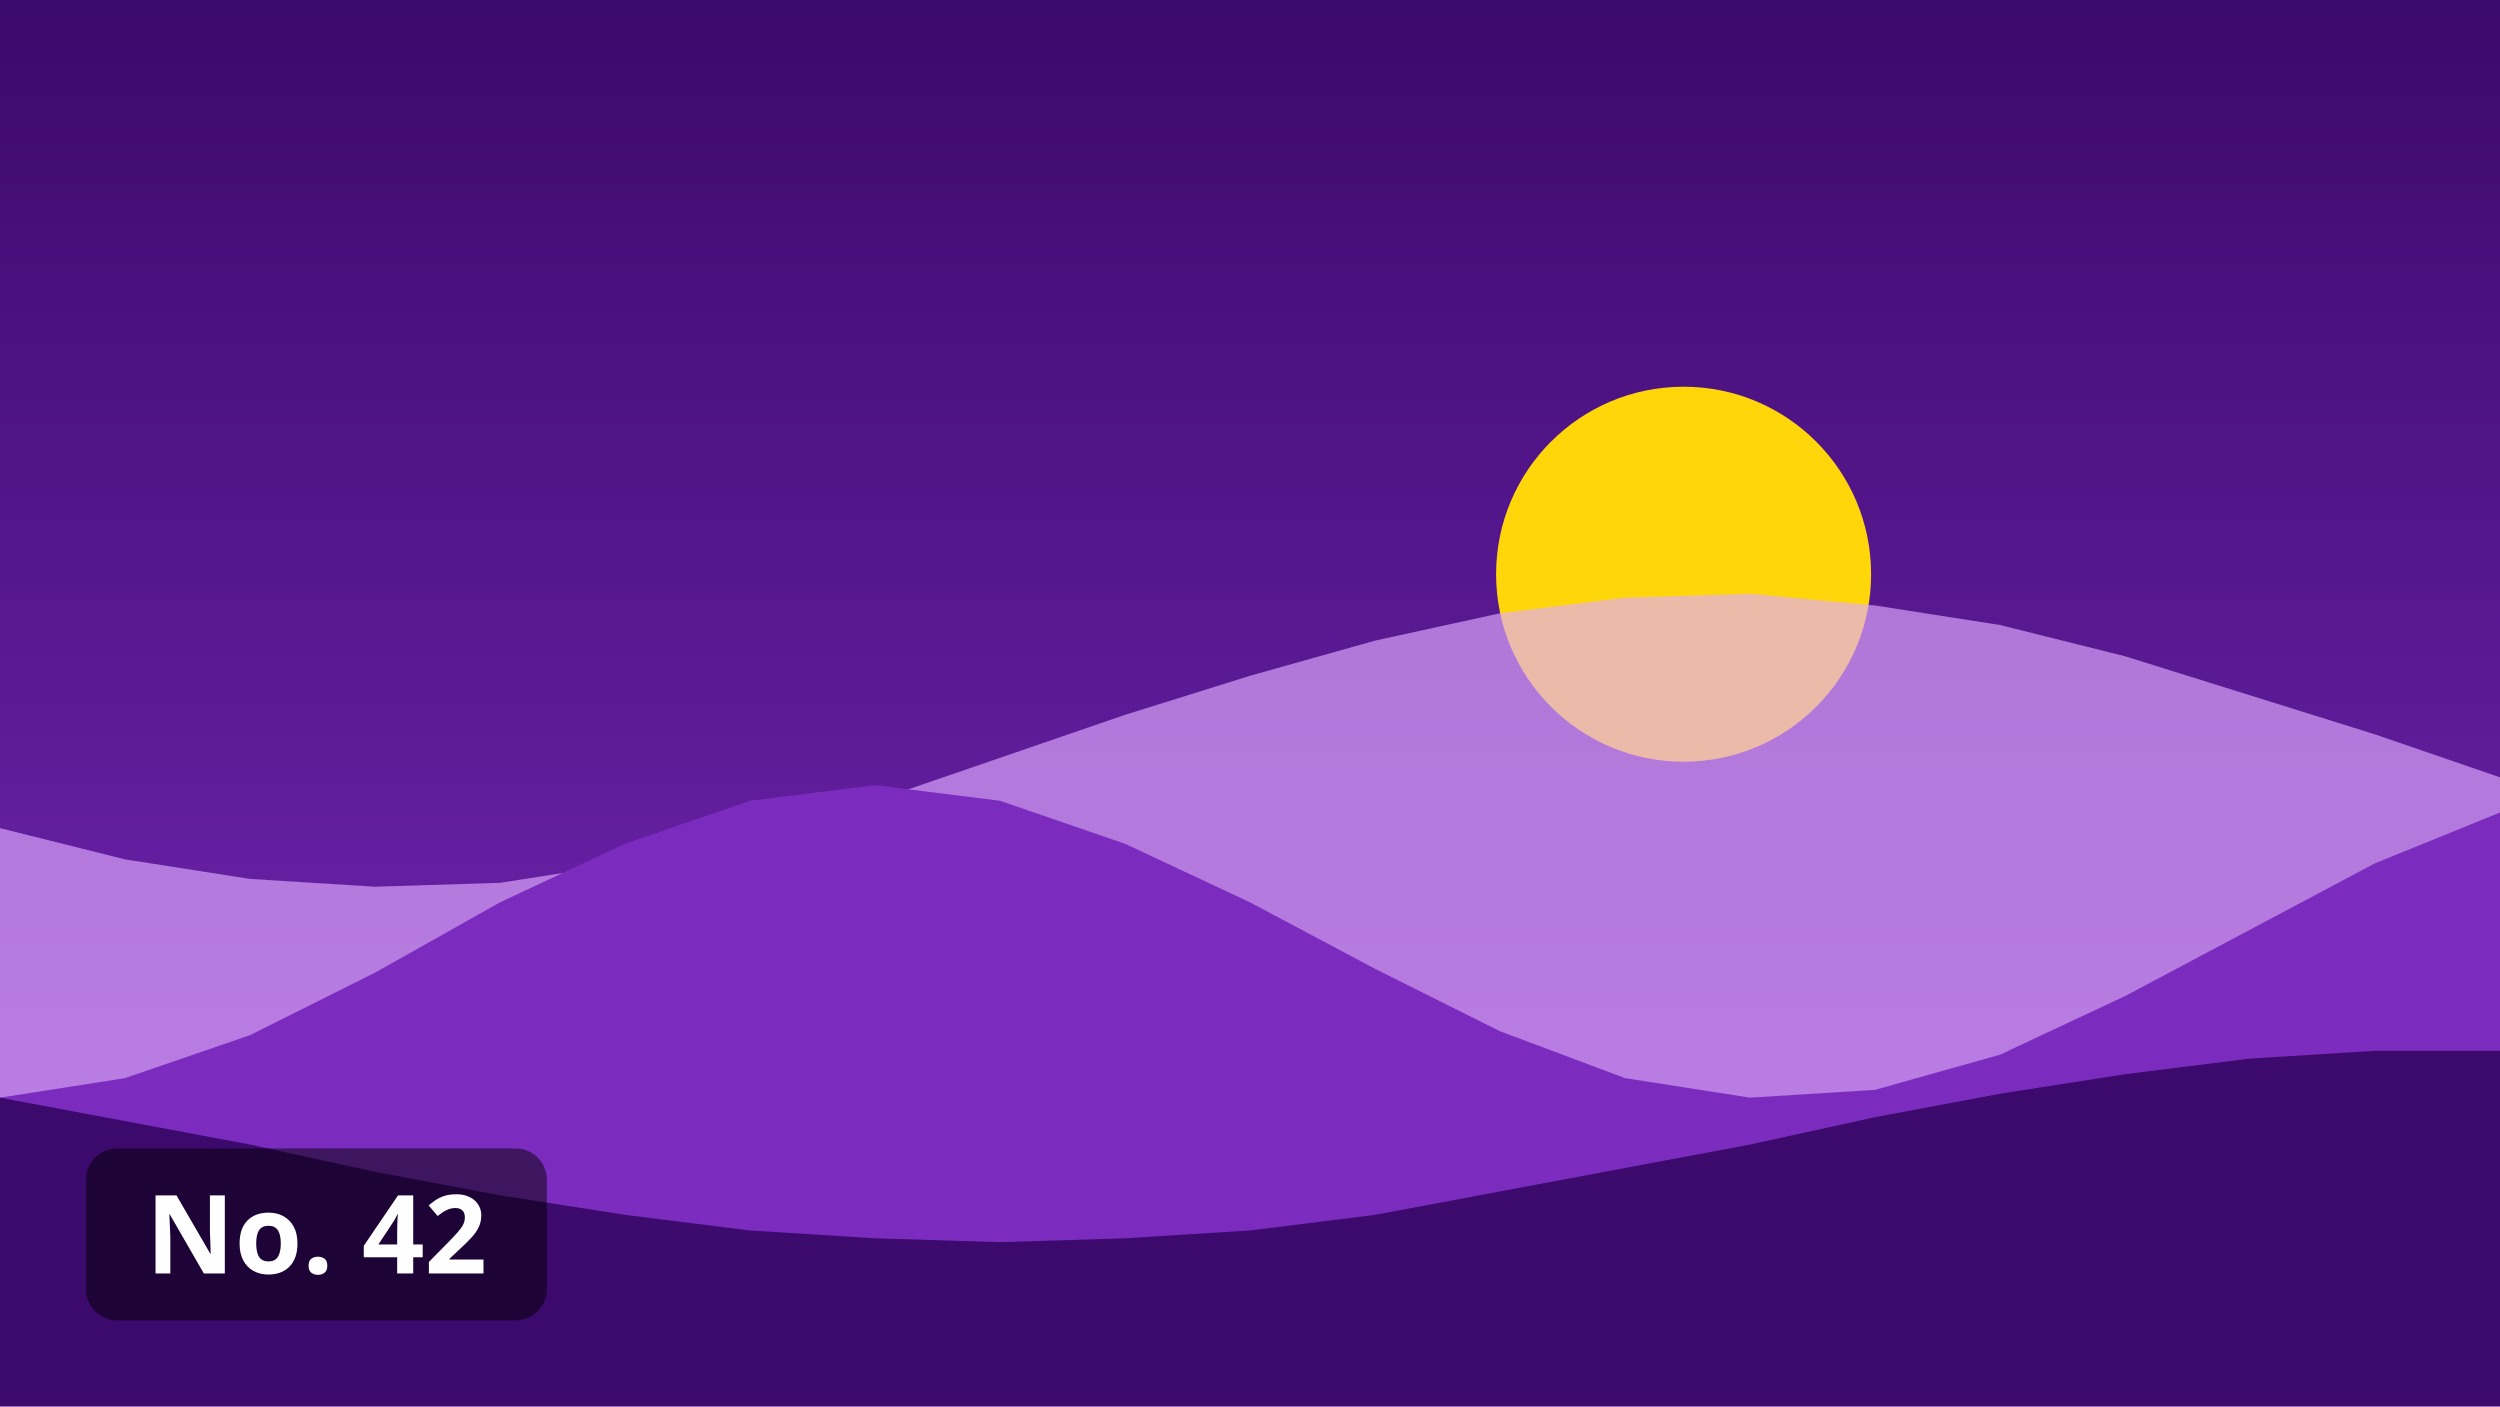
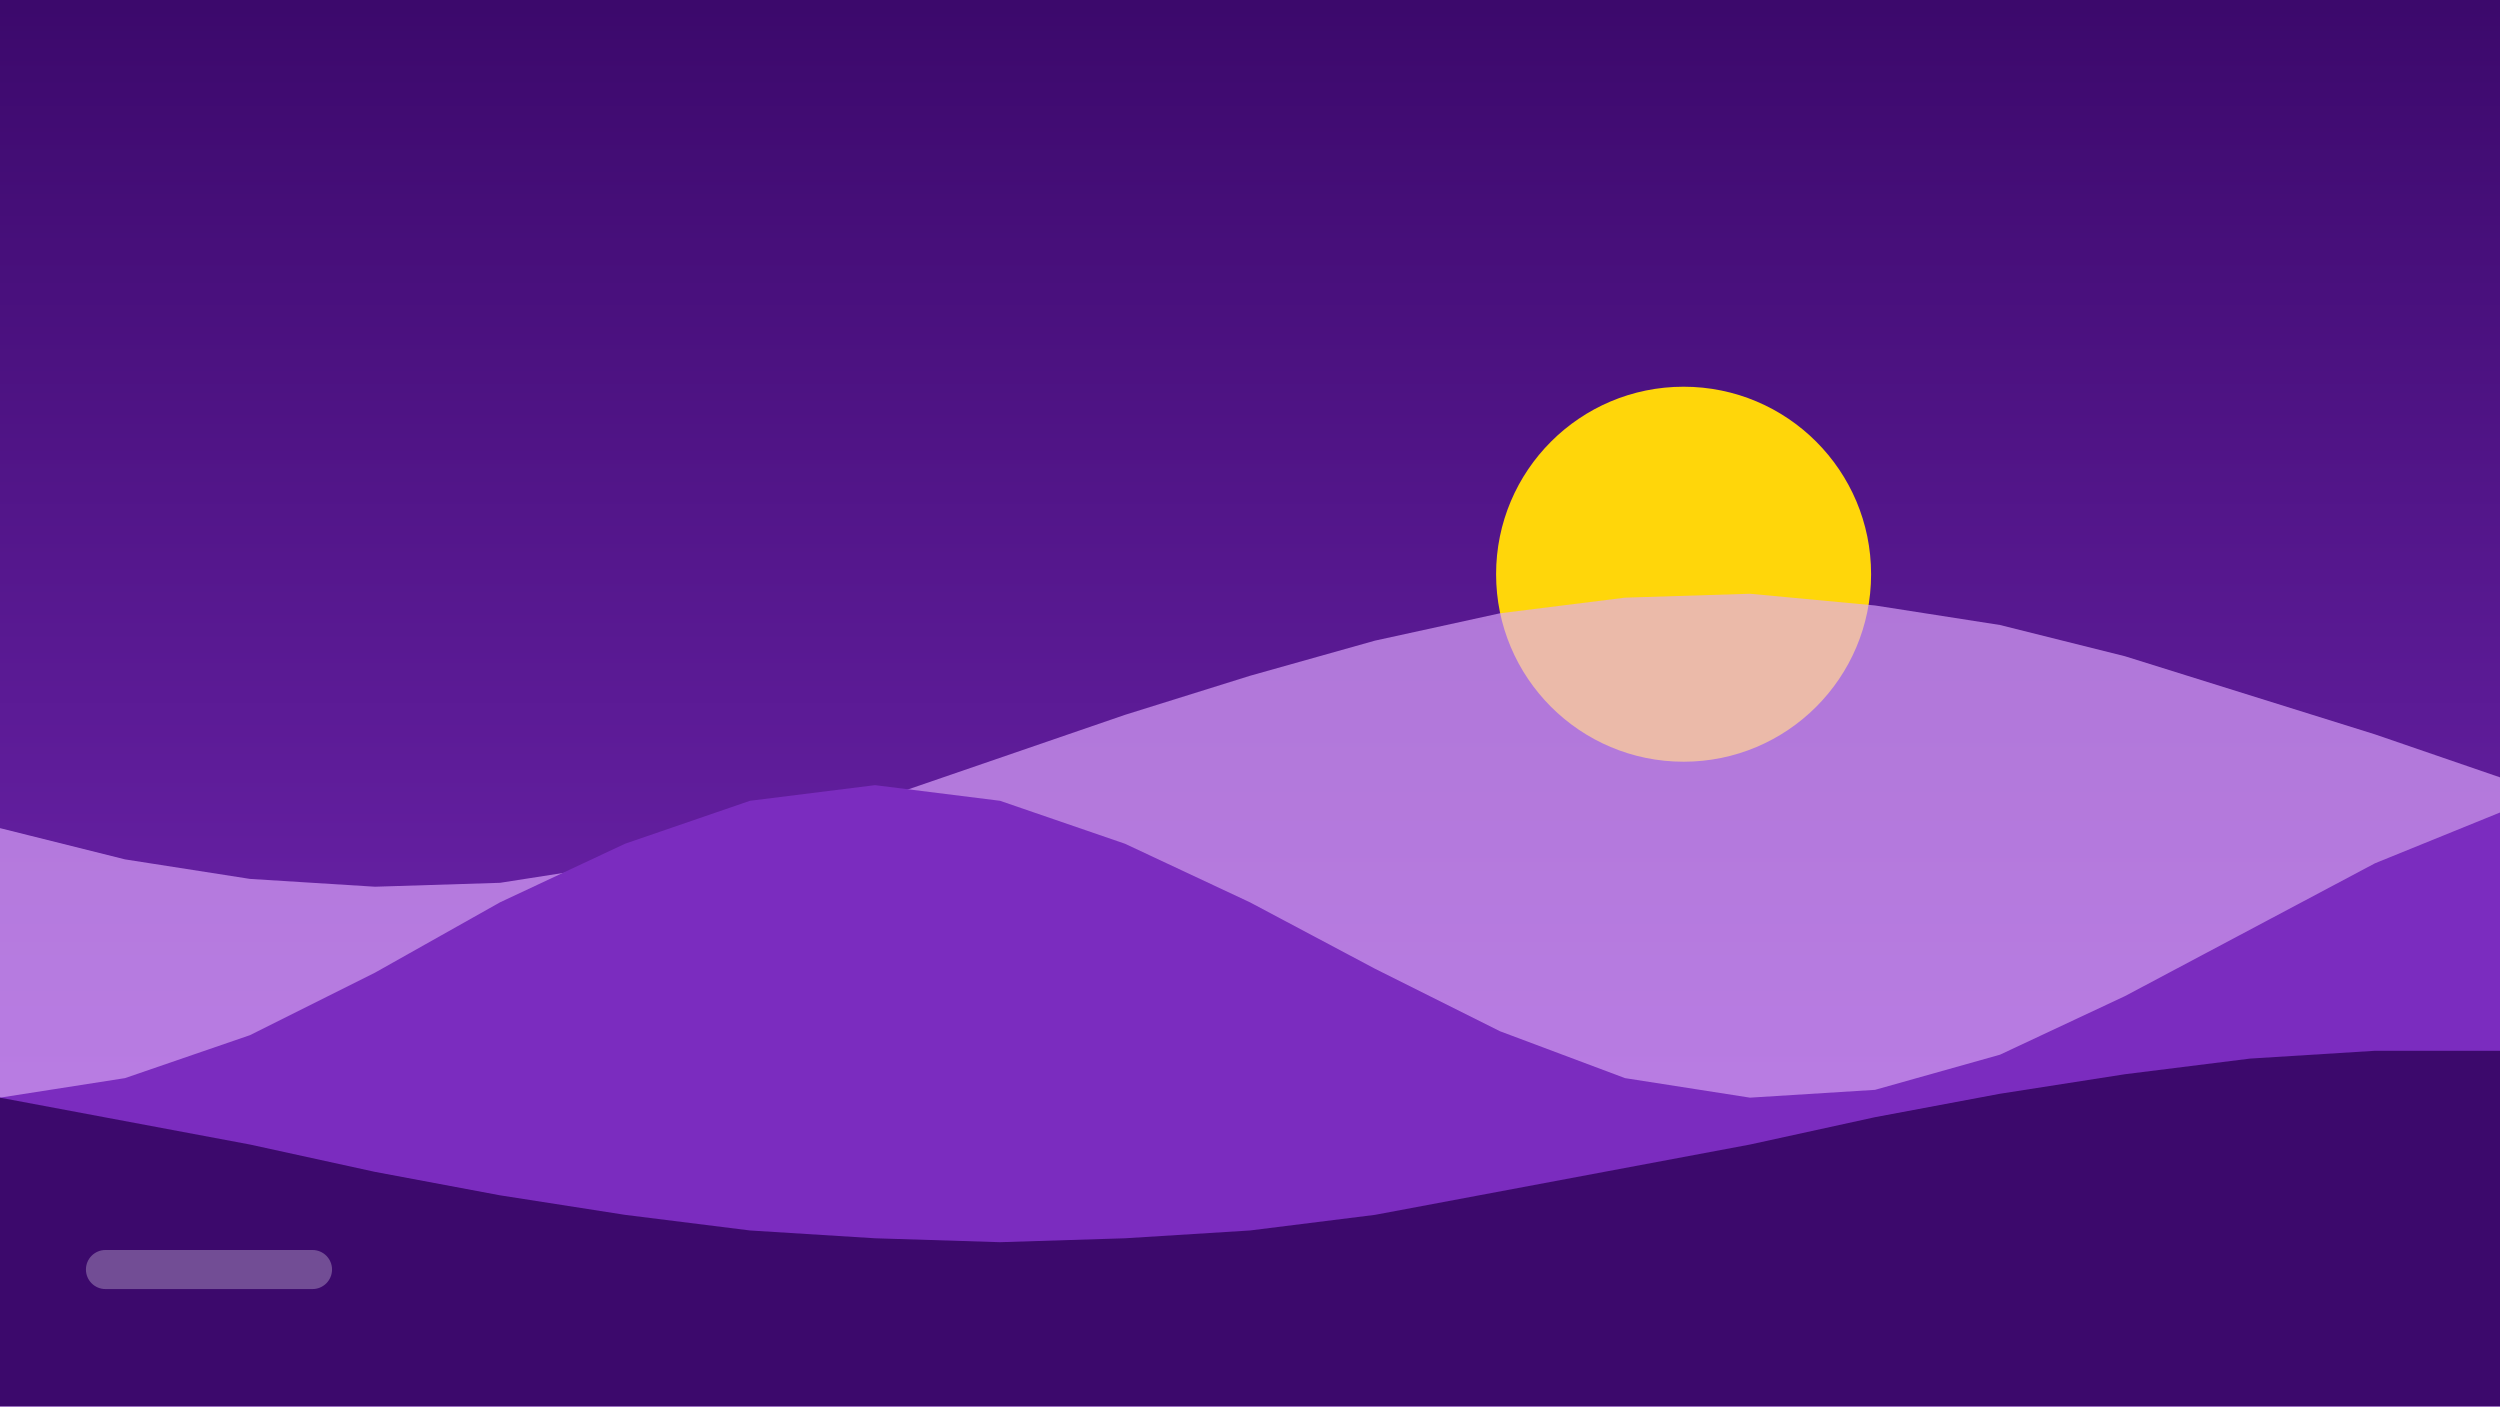
<svg xmlns="http://www.w3.org/2000/svg" width="640" height="360" viewBox="0 0 640 360">
  <defs>
    <linearGradient id="s" x1="0" y1="0" x2="0" y2="1">
      <stop offset="0" stop-color="#3c096c" />
      <stop offset="1" stop-color="#7b2cbf" />
    </linearGradient>
  </defs>
  <rect width="640" height="360" fill="url(#s)" />
  <circle cx="431" cy="147" r="48" fill="#ffd60a" />
  <path d="M0 360L0 212L32 220L64 225L96 227L128 226L160 221L192 214L224 205L256 194L288 183L320 173L352 164L384 157L416 153L448 152L480 155L512 160L544 168L576 178L608 188L640 199L640 360Z" fill="#e0aaff" opacity="0.65" />
  <path d="M0 360L0 281L32 276L64 265L96 249L128 231L160 216L192 205L224 201L256 205L288 216L320 231L352 248L384 264L416 276L448 281L480 279L512 270L544 255L576 238L608 221L640 208L640 360Z" fill="#7b2cbf" opacity="1" />
  <path d="M0 360L0 281L32 287L64 293L96 300L128 306L160 311L192 315L224 317L256 318L288 317L320 315L352 311L384 305L416 299L448 293L480 286L512 280L544 275L576 271L608 269L640 269L640 360Z" fill="#3c096c" opacity="1" />
-   <g font-family="sans-serif" font-weight="800">
-     <rect x="22" y="294" width="118" height="44" rx="8" fill="#000" opacity="0.5" />
-     <text x="81" y="326" font-size="28" fill="#fff" text-anchor="middle">No. 42</text>
-   </g>
+   <rect x="22" y="320" width="63" height="10" rx="5" fill="#fff" opacity="0.28" />
</svg>
